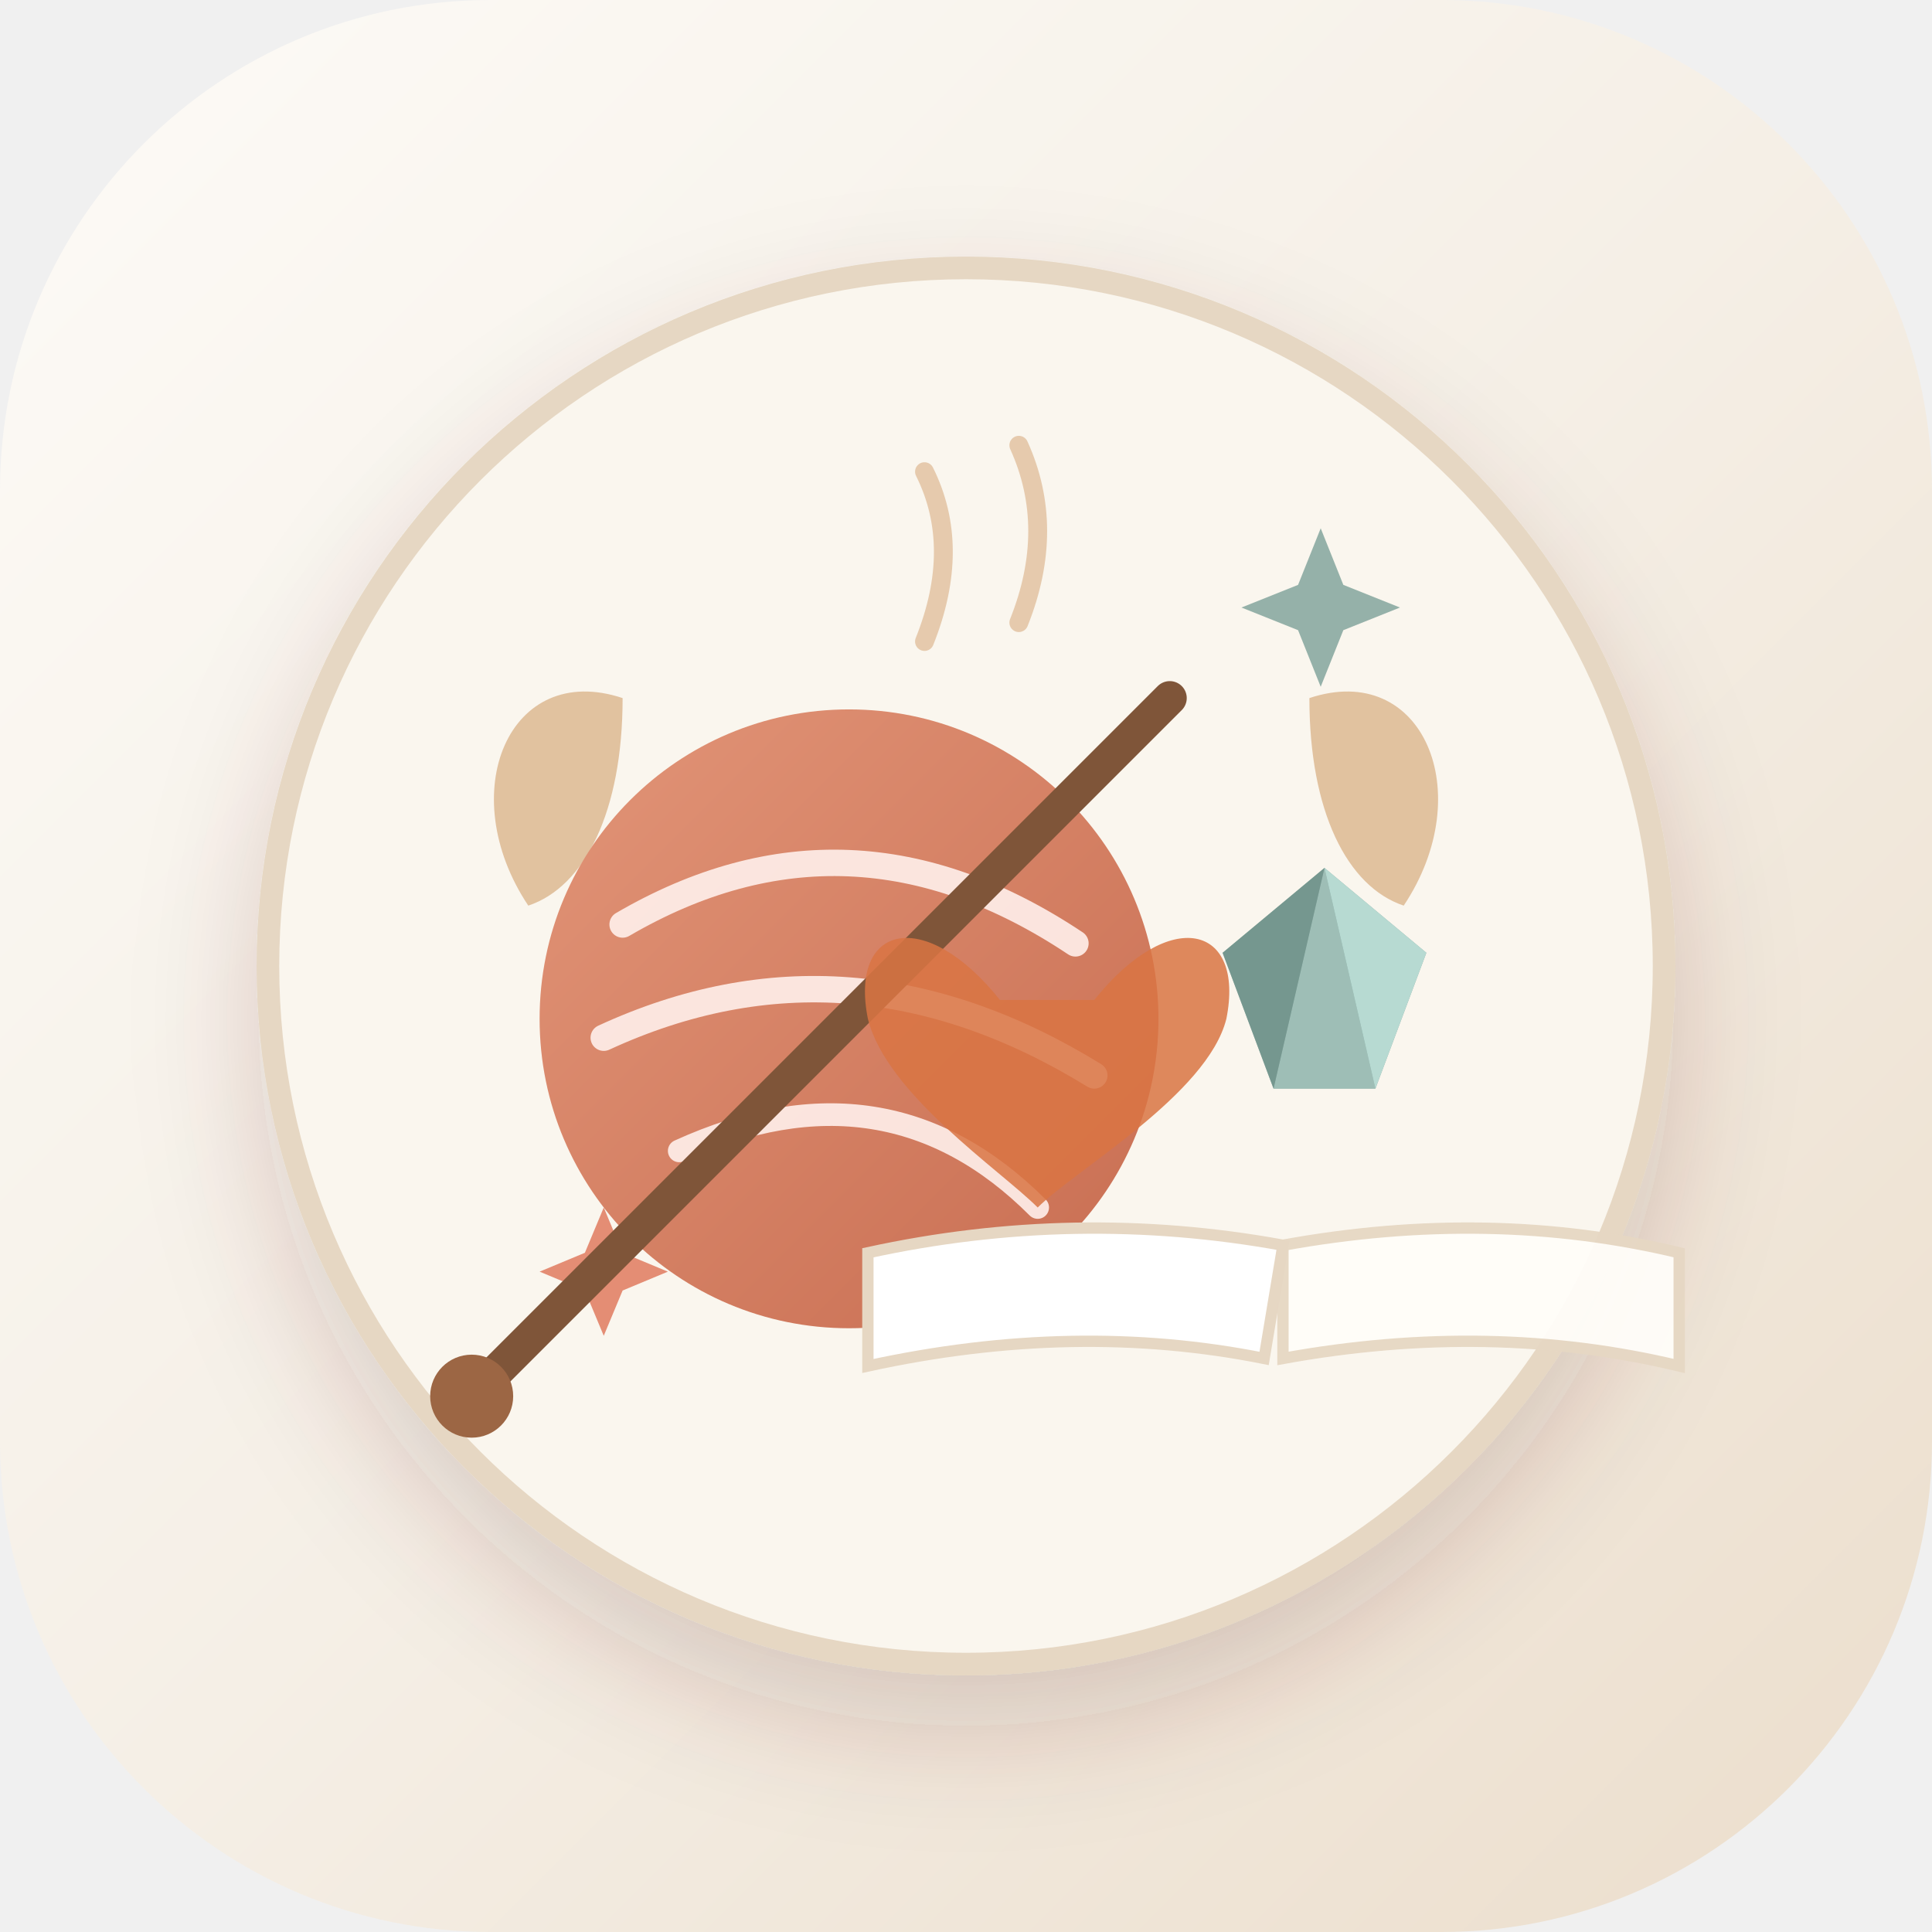
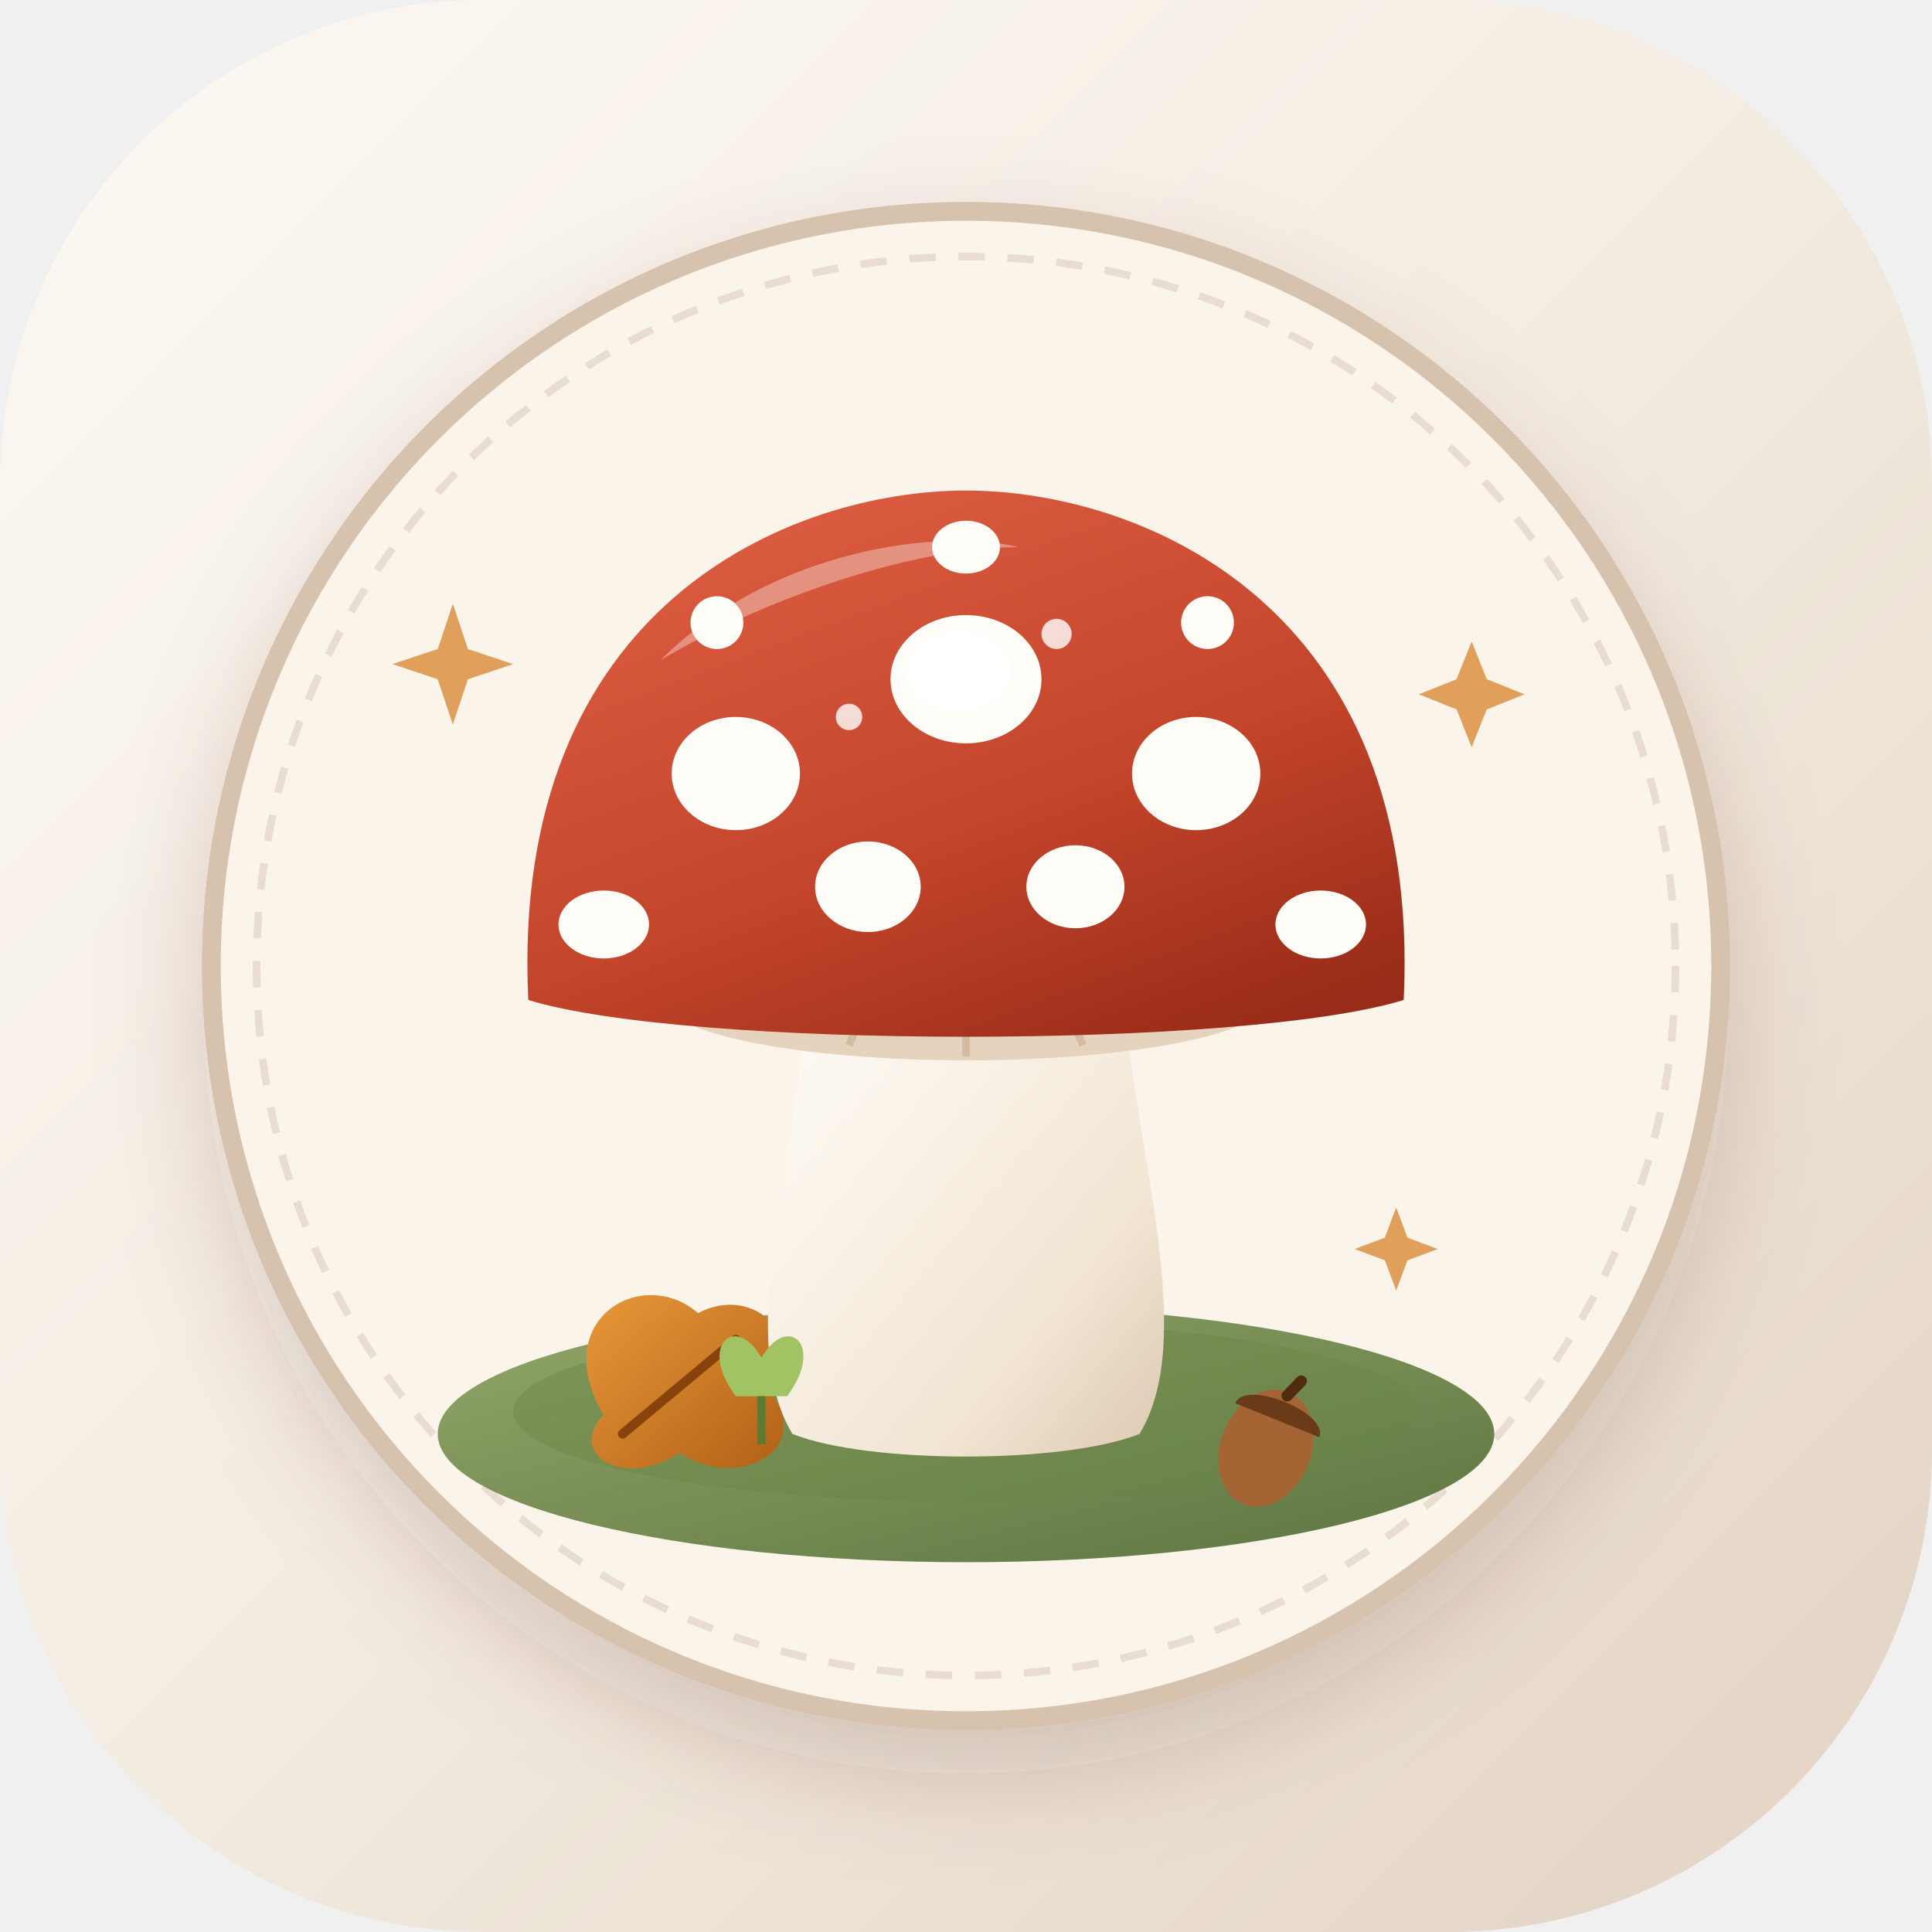
<svg xmlns="http://www.w3.org/2000/svg" viewBox="0 0 512 512" width="100%" height="100%">
  <defs>
-     <linearGradient id="bgCozyGrad" x1="0%" y1="0%" x2="100%" y2="100%">
-       <stop offset="0%" stop-color="#FDFBF7" />
-       <stop offset="50%" stop-color="#F5EFE6" />
-       <stop offset="100%" stop-color="#EBDDCB" />
+     <linearGradient id="autumnBgGrad" x1="0%" y1="0%" x2="100%" y2="100%">
+       <stop offset="0%" stop-color="#FCF8F2" />
+       <stop offset="50%" stop-color="#F3ECE2" />
+       <stop offset="100%" stop-color="#E2D2C2" />
    </linearGradient>
-     <linearGradient id="cupGrad" x1="0%" y1="0%" x2="100%" y2="100%">
-       <stop offset="0%" stop-color="#D97443" />
-       <stop offset="100%" stop-color="#B85128" />
+     <linearGradient id="mushroomCap" x1="20%" y1="0%" x2="80%" y2="100%">
+       <stop offset="0%" stop-color="#DE5E43" />
+       <stop offset="60%" stop-color="#C2442A" />
+       <stop offset="100%" stop-color="#992C18" />
    </linearGradient>
-     <linearGradient id="yarnGrad" x1="0%" y1="0%" x2="100%" y2="100%">
-       <stop offset="0%" stop-color="#E29578" />
-       <stop offset="100%" stop-color="#C86D51" />
+     <linearGradient id="mushroomStem" x1="0%" y1="0%" x2="100%" y2="100%">
+       <stop offset="0%" stop-color="#FFFDF9" />
+       <stop offset="70%" stop-color="#F2E6D4" />
+       <stop offset="100%" stop-color="#DDC8B0" />
    </linearGradient>
-     <filter id="softShadow" x="-10%" y="-10%" width="130%" height="130%">
-       <feDropShadow dx="0" dy="14" stdDeviation="16" flood-color="#5E3023" flood-opacity="0.18" />
+     <linearGradient id="oakLeaf" x1="0%" y1="0%" x2="100%" y2="100%">
+       <stop offset="0%" stop-color="#E89838" />
+       <stop offset="100%" stop-color="#B26017" />
+     </linearGradient>
+     <linearGradient id="mossGrad" x1="0%" y1="0%" x2="100%" y2="100%">
+       <stop offset="0%" stop-color="#8DA362" />
+       <stop offset="100%" stop-color="#556F39" />
+     </linearGradient>
+     <filter id="softMushroomShadow" x="-15%" y="-15%" width="130%" height="130%">
+       <feDropShadow dx="0" dy="12" stdDeviation="14" flood-color="#5C341F" flood-opacity="0.18" />
    </filter>
  </defs>
-   <rect width="512" height="512" rx="130" fill="url(#bgCozyGrad)" />
-   <circle cx="256" cy="256" r="185" fill="#FAF6EE" stroke="#E6D7C3" stroke-width="6" filter="url(#softShadow)" />
-   <g opacity="0.85">
-     <path d="M 140,240 C 120,210 135,175 165,185 C 165,215 155,235 140,240 Z" fill="#DDB892" />
-     <path d="M 372,240 C 392,210 377,175 347,185 C 347,215 357,235 372,240 Z" fill="#DDB892" />
-     <path d="M 350,140 L 356,155 L 371,161 L 356,167 L 350,182 L 344,167 L 329,161 L 344,155 Z" fill="#84A59D" />
-     <path d="M 160,320 L 165,332 L 177,337 L 165,342 L 160,354 L 155,342 L 143,337 L 155,332 Z" fill="#E07A5F" />
+   <rect width="512" height="512" rx="128" fill="url(#autumnBgGrad)" />
+   <circle cx="256" cy="256" r="200" fill="#FAF4EA" stroke="#D7C2AD" stroke-width="5" filter="url(#softMushroomShadow)" />
+   <circle cx="256" cy="256" r="188" fill="none" stroke="#E9DCD0" stroke-width="2" stroke-dasharray="7 6" />
+   <g opacity="0.8">
+     <path d="M 120,160 L 124,172 L 136,176 L 124,180 L 120,192 L 116,180 L 104,176 L 116,172 Z" fill="#D98A36" />
+     <path d="M 390,170 L 394,180 L 404,184 L 394,188 L 390,198 L 386,188 L 376,184 L 386,180 Z" fill="#D98A36" />
+     <path d="M 370,320 L 373,328 L 381,331 L 373,334 L 370,342 L 367,334 L 359,331 L 367,328 Z" fill="#D98A36" />
  </g>
-   <circle cx="225" cy="270" r="82" fill="url(#yarnGrad)" />
-   <path d="M 165,245 Q 225,210 285,250" stroke="#FFF0EB" stroke-width="7" stroke-linecap="round" fill="none" opacity="0.9" />
-   <path d="M 160,275 Q 225,245 290,285" stroke="#FFF0EB" stroke-width="7" stroke-linecap="round" fill="none" opacity="0.9" />
-   <path d="M 180,305 Q 235,280 275,320" stroke="#FFF0EB" stroke-width="6" stroke-linecap="round" fill="none" opacity="0.9" />
-   <line x1="130" y1="365" x2="310" y2="185" stroke="#7F5539" stroke-width="9" stroke-linecap="round" />
-   <circle cx="125" cy="370" r="11" fill="#9C6644" />
-   <path d="M 230,332 Q 285,320 340,330 L 335,360 Q 285,350 230,362 Z" fill="#FFFFFF" stroke="#E6D7C3" stroke-width="3" />
-   <path d="M 340,330 Q 395,320 445,332 L 445,362 Q 395,350 340,360 Z" fill="#FFFDF9" stroke="#E6D7C3" stroke-width="3" opacity="0.95" />
-   <g transform="translate(315, 230) scale(0.9)">
-     <polygon points="40,0 70,25 55,65 25,65 10,25" fill="#84A59D" />
-     <polygon points="40,0 55,65 25,65" fill="#A5C4BD" opacity="0.8" />
-     <polygon points="40,0 25,65 10,25" fill="#6A8D85" opacity="0.6" />
-     <polygon points="40,0 70,25 55,65" fill="#BCE0D8" opacity="0.9" />
+   <ellipse cx="256" cy="380" rx="140" ry="34" fill="url(#mossGrad)" opacity="0.95" />
+   <ellipse cx="256" cy="374" rx="120" ry="24" fill="#6A8545" opacity="0.4" />
+   <path d="M 160,375 C 145,350 170,335 185,348 C 200,340 215,355 205,370 C 215,385 195,395 180,385 C 165,395 150,385 160,375 Z" fill="url(#oakLeaf)" />
+   <line x1="165" y1="380" x2="195" y2="355" stroke="#87430B" stroke-width="2.5" stroke-linecap="round" />
+   <g transform="translate(330, 360) rotate(22)">
+     <ellipse cx="14" cy="20" rx="12" ry="16" fill="#A46433" />
+     <path d="M 2,12 C 2,5 26,5 26,12 Z" fill="#693B18" />
+     <line x1="14" y1="5" x2="16" y2="0" stroke="#4F2B10" stroke-width="3" stroke-linecap="round" />
  </g>
-   <path d="M 290,265 C 310,240 330,245 325,270 C 320,290 285,310 275,320 C 265,310 235,290 230,270 C 225,245 245,240 265,265 Z" fill="#D97443" opacity="0.85" />
-   <path d="M 245,170 Q 255,145 245,125" stroke="#DDB892" stroke-width="5" stroke-linecap="round" fill="none" opacity="0.7" />
-   <path d="M 270,165 Q 280,140 270,118" stroke="#DDB892" stroke-width="5" stroke-linecap="round" fill="none" opacity="0.7" />
+   <path d="M 215,260 C 210,310 195,355 210,380 C 230,388 282,388 302,380 C 317,355 302,310 297,260 Z" fill="url(#mushroomStem)" />
+   <path d="M 205,270 Q 256,290 307,270 Q 256,278 205,270 Z" fill="#BF9F7D" opacity="0.6" />
+   <ellipse cx="256" cy="265" rx="80" ry="16" fill="#E6D3BE" />
+   <g stroke="#CDB196" stroke-width="2" opacity="0.7">
+     <line x1="256" y1="265" x2="256" y2="280" />
+     <line x1="230" y1="265" x2="225" y2="277" />
+     <line x1="282" y1="265" x2="287" y2="277" />
+     <line x1="205" y1="265" x2="195" y2="272" />
+     <line x1="307" y1="265" x2="317" y2="272" />
+   </g>
+   <path d="M 140,265 C 135,160 210,130 256,130 C 302,130 377,160 372,265 C 330,278 182,278 140,265 Z" fill="url(#mushroomCap)" />
+   <path d="M 175,175 C 205,145 250,140 270,145 C 240,145 200,160 175,175 Z" fill="#FFFFFF" opacity="0.35" />
+   <ellipse cx="256" cy="180" rx="20" ry="17" fill="#FFFDF8" />
+   <ellipse cx="254" cy="178" rx="14" ry="11" fill="#FFFFFF" />
+   <ellipse cx="195" cy="205" rx="17" ry="15" fill="#FFFDF8" />
+   <ellipse cx="317" cy="205" rx="17" ry="15" fill="#FFFDF8" />
+   <ellipse cx="230" cy="235" rx="14" ry="12" fill="#FFFDF8" />
+   <ellipse cx="285" cy="235" rx="13" ry="11" fill="#FFFDF8" />
+   <ellipse cx="160" cy="245" rx="12" ry="9" fill="#FFFDF8" />
+   <ellipse cx="350" cy="245" rx="12" ry="9" fill="#FFFDF8" />
+   <ellipse cx="256" cy="145" rx="9" ry="7" fill="#FFFDF8" />
+   <circle cx="190" cy="165" r="7" fill="#FFFDF8" />
+   <circle cx="320" cy="165" r="7" fill="#FFFDF8" />
+   <circle cx="280" cy="168" r="4" fill="#FFFFFF" opacity="0.8" />
+   <circle cx="225" cy="190" r="3.5" fill="#FFFFFF" opacity="0.8" />
+   <g transform="translate(195, 370) scale(0.85)">
+     <path d="M 0,0 C -12,-16 0,-26 8,-12 C 16,-26 28,-16 16,0 Z" fill="#A2C364" />
+     <line x1="8" y1="0" x2="8" y2="15" stroke="#5D7A31" stroke-width="2.5" />
+   </g>
</svg>
